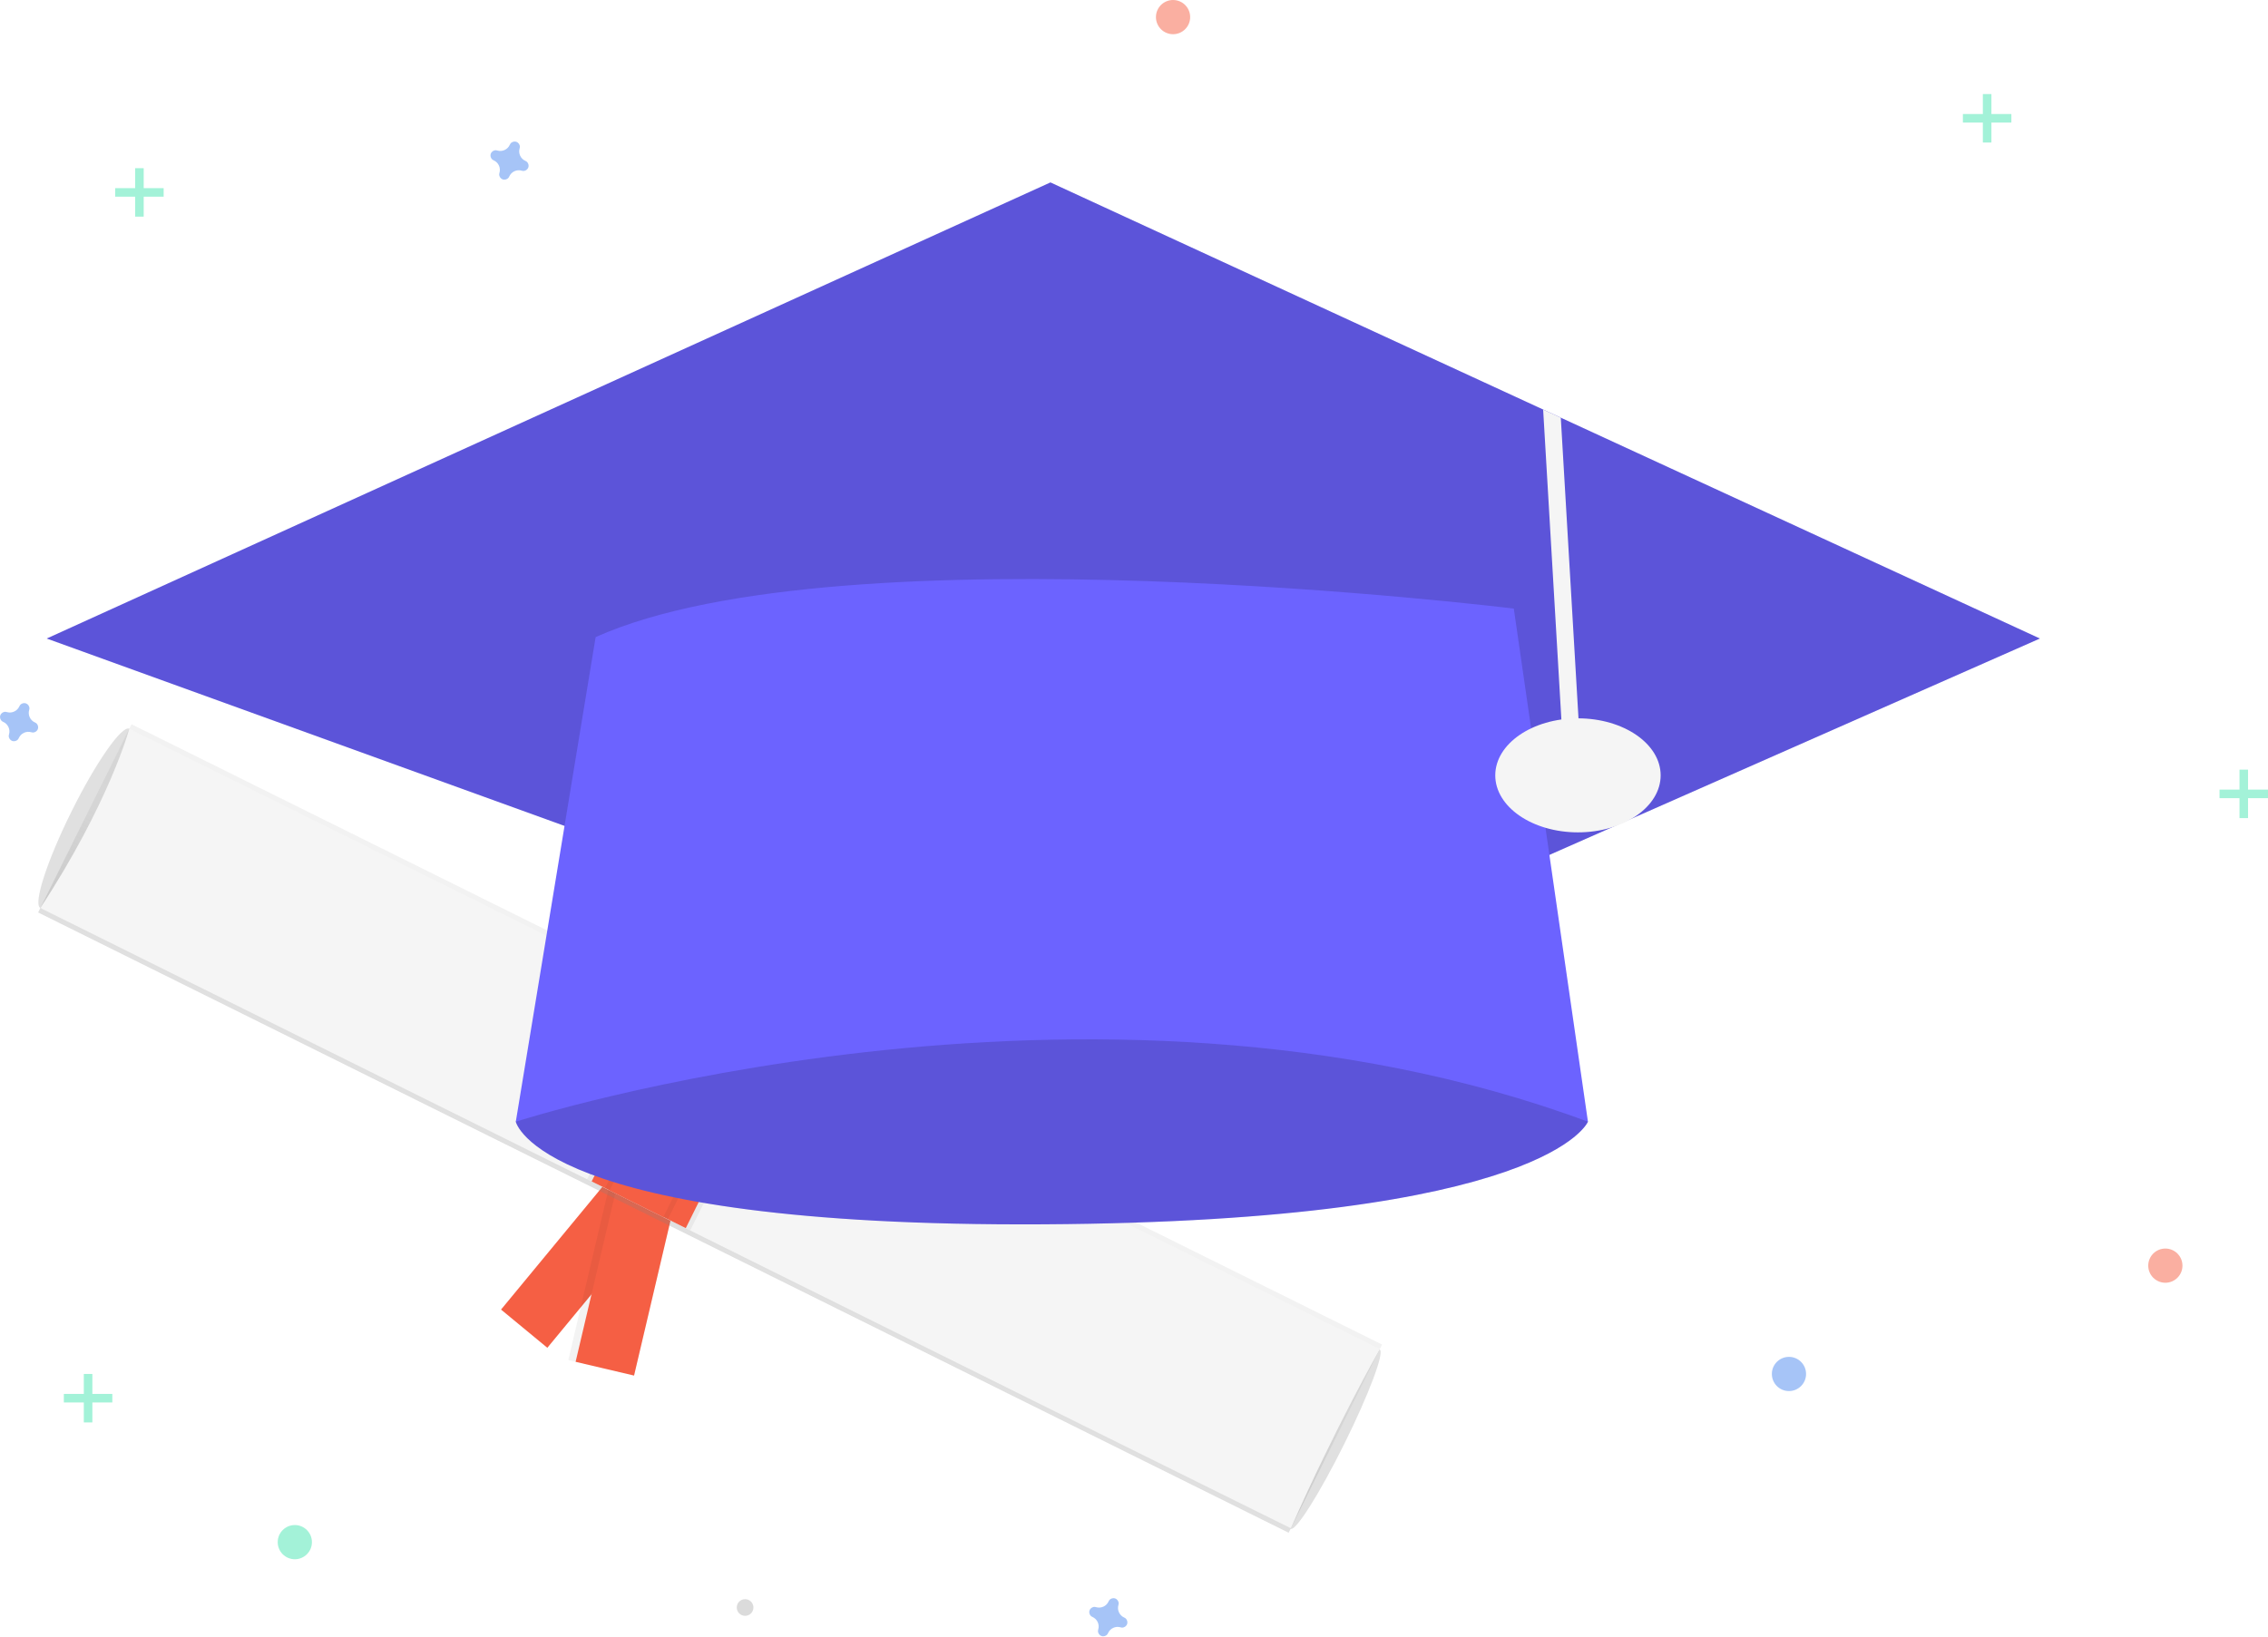
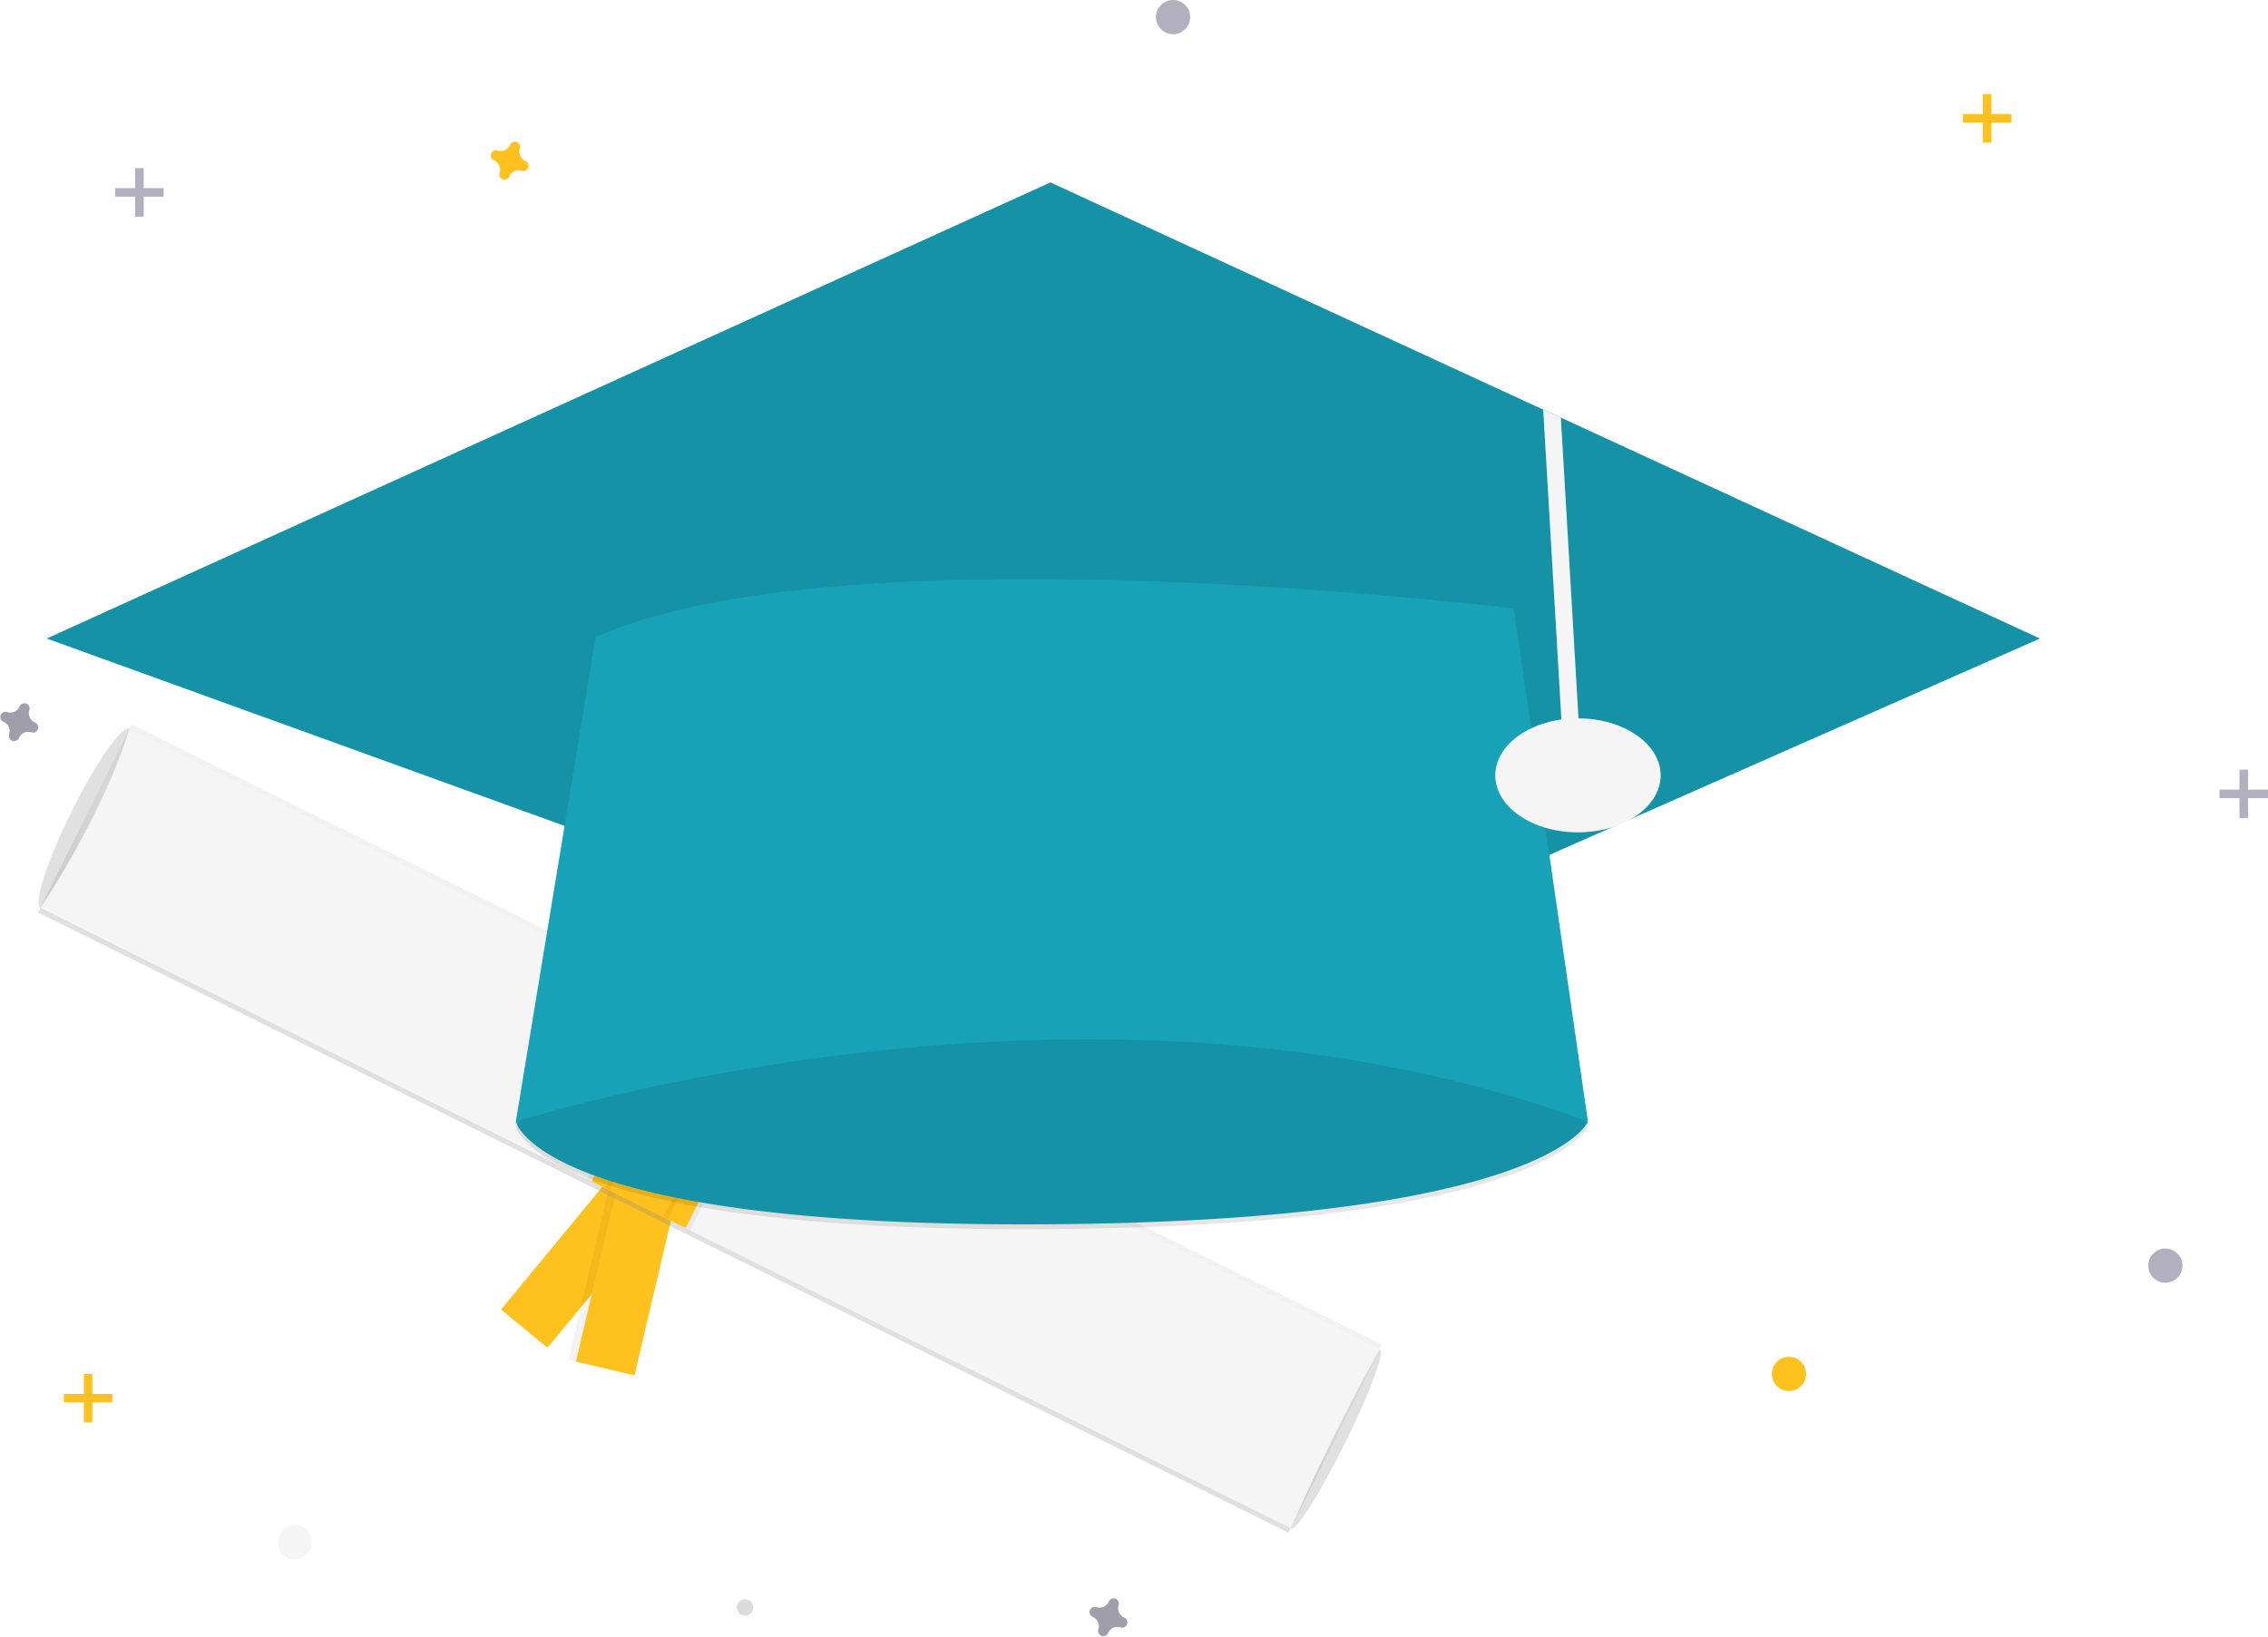
- <svg xmlns="http://www.w3.org/2000/svg" id="eb113788-f1f1-4c1f-be62-f1d0ea2e1eb6" data-name="Layer 1" width="795.394" height="574.038" viewBox="0 0 795.394 574.038">
-   <defs>
-     <linearGradient id="b2a81085-935f-40be-bb27-75940df8c338" x1="-450.79" y1="2803.047" x2="-450.79" y2="2729.348" gradientTransform="translate(3217.533 1009.658) rotate(90)" gradientUnits="userSpaceOnUse">
-       <stop offset="0" stop-color="gray" stop-opacity="0.25" />
-       <stop offset="0.535" stop-color="gray" stop-opacity="0.12" />
-       <stop offset="1" stop-color="gray" stop-opacity="0.1" />
-     </linearGradient>
-   </defs>
-   <ellipse cx="232.058" cy="450.069" rx="35.095" ry="5.264" transform="translate(-476.5567 294.9237) rotate(-63.61079)" fill="#e0e0e0" />
-   <ellipse cx="670.577" cy="667.856" rx="35.095" ry="3.577" transform="translate(-428.0369 808.7355) rotate(-63.61079)" fill="#e0e0e0" />
-   <rect x="397.953" y="566.935" width="21.057" height="70.19" transform="translate(274.5207 -285.2623) rotate(39.54732)" fill="#f55f44" />
-   <rect x="409.325" y="573.566" width="23.692" height="70.19" transform="translate(489.5496 1134.581) rotate(-166.7689)" opacity="0.05" />
-   <rect x="411.926" y="573.868" width="21.057" height="70.19" transform="translate(492.0121 1135.47) rotate(-166.7689)" fill="#f55f44" />
-   <rect x="414.486" y="314.082" width="73.699" height="489.572" transform="translate(-452.2022 551.7936) rotate(-63.61079)" fill="url(#b2a81085-935f-40be-bb27-75940df8c338)" />
-   <path d="M655.016,699.105c-8.584-4.118-444.844-220.718-438.556-217.598,24.214-36.957,31.197-62.875,31.197-62.875l438.556,217.598S670.811,663.259,655.016,699.105Z" transform="translate(-202.3028 -162.981)" fill="#f5f5f5" />
-   <rect x="421.725" y="519.094" width="40.359" height="70.19" transform="translate(90.06389 -301.6438) rotate(26.38921)" opacity="0.05" />
-   <rect x="423.48" y="519.094" width="36.849" height="70.19" transform="translate(90.06389 -301.6438) rotate(26.38921)" fill="#f55f44" />
-   <rect x="428.835" y="518.704" width="24.566" height="70.19" transform="translate(89.80867 -301.3351) rotate(26.38921)" opacity="0.05" />
-   <rect x="430.59" y="518.704" width="21.057" height="70.19" transform="translate(89.80867 -301.3351) rotate(26.38921)" fill="#f55f44" />
-   <circle cx="261.306" cy="563.925" r="2.926" fill="#dbdbdb" />
-   <g opacity="0.5">
-     <rect x="29.394" y="482" width="3" height="17" fill="#47e6b1" />
-     <rect x="231.697" y="644.981" width="3" height="17" transform="translate(684.3753 257.3028) rotate(90)" fill="#47e6b1" />
+ <svg xmlns="http://www.w3.org/2000/svg" version="1.1" id="eb113788-f1f1-4c1f-be62-f1d0ea2e1eb6" x="0px" y="0px" viewBox="0 0 795.4 574" style="enable-background:new 0 0 795.4 574;" xml:space="preserve">
+   <style type="text/css">
+ 	.st0{fill:#E0E0E0;}
+ 	.st1{fill:#FFC11D;}
+ 	.st2{opacity:5.000000e-02;enable-background:new    ;}
+ 	.st3{fill:url(#SVGID_1_);}
+ 	.st4{fill:#F5F5F5;}
+ 	.st5{fill:#DBDBDB;}
+ 	.st6{opacity:0.5;}
+ 	.st7{fill:#65617D;}
+ 	.st8{opacity:0.5;fill:#3F3D56;enable-background:new    ;}
+ 	.st9{opacity:0.5;fill:#65617D;enable-background:new    ;}
+ 	.st10{fill:#17A2B8;}
+ 	.st11{opacity:0.1;enable-background:new    ;}
+ </style>
+   <ellipse transform="matrix(0.4445 -0.8958 0.8958 0.4445 -240.5981 186.1492)" class="st0" cx="29.8" cy="287.1" rx="35.1" ry="5.3" />
+   <ellipse transform="matrix(0.4445 -0.8958 0.8958 0.4445 -192.102 699.9827)" class="st0" cx="468.3" cy="504.9" rx="35.1" ry="3.6" />
+   <rect x="171.1" y="428.5" transform="matrix(0.6367 -0.7711 0.7711 0.6367 -263.6284 318.4907)" class="st1" width="70.2" height="21.1" />
+   <rect x="183.8" y="433.8" transform="matrix(0.2289 -0.9735 0.9735 0.2289 -265.0373 556.6998)" class="st2" width="70.2" height="23.7" />
+   <rect x="185.2" y="435.4" transform="matrix(0.2289 -0.9735 0.9735 0.2289 -264.2702 558.2826)" class="st1" width="70.2" height="21.1" />
+   <linearGradient id="SVGID_1_" gradientUnits="userSpaceOnUse" x1="-473.828" y1="2718.484" x2="-473.828" y2="2644.784" gradientTransform="matrix(0.8958 0.4445 -0.4445 0.8958 1865.469 -1795.695)">
+     <stop offset="0" style="stop-color:#808080;stop-opacity:0.25" />
+     <stop offset="0.535" style="stop-color:#808080;stop-opacity:0.12" />
+     <stop offset="1" style="stop-color:#808080;stop-opacity:0.1" />
+   </linearGradient>
+   <polygon class="st3" points="13.4,320.1 46.1,254.1 484.7,471.7 451.9,537.7 " />
+   <path class="st4" d="M452.7,536.1C444.1,532,7.9,315.4,14.2,318.5c24.2-37,31.2-62.9,31.2-62.9L484,473.2  C483.9,473.2,468.5,500.3,452.7,536.1z" />
+   <rect x="204.5" y="371" transform="matrix(0.4445 -0.8958 0.8958 0.4445 -217.3443 431.9579)" class="st2" width="70.2" height="40.4" />
+   <rect x="204.5" y="372.8" transform="matrix(0.4445 -0.8958 0.8958 0.4445 -217.3443 431.9579)" class="st1" width="70.2" height="36.8" />
+   <rect x="203.7" y="378.5" transform="matrix(0.4445 -0.8958 0.8958 0.4445 -217.4473 431.0281)" class="st2" width="70.2" height="24.6" />
+   <rect x="203.7" y="380.3" transform="matrix(0.4445 -0.8958 0.8958 0.4445 -217.4423 431.0806)" class="st1" width="70.2" height="21.1" />
+   <circle class="st5" cx="261.3" cy="563.9" r="2.9" />
+   <g>
+     <rect x="29.4" y="482" class="st1" width="3" height="17" />
+     <rect x="22.4" y="489" class="st1" width="17" height="3" />
  </g>
-   <g opacity="0.5">
-     <rect x="785.394" y="270" width="3" height="17" fill="#47e6b1" />
-     <rect x="987.697" y="432.981" width="3" height="17" transform="translate(1228.375 -710.6972) rotate(90)" fill="#47e6b1" />
+   <g class="st6">
+     <rect x="785.4" y="270" class="st7" width="3" height="17" />
+     <rect x="778.4" y="277" class="st7" width="17" height="3" />
  </g>
-   <g opacity="0.5">
-     <rect x="47.394" y="59" width="3" height="17" fill="#47e6b1" />
-     <rect x="249.697" y="221.981" width="3" height="17" transform="translate(279.3753 -183.6972) rotate(90)" fill="#47e6b1" />
+   <g class="st6">
+     <rect x="47.4" y="59" class="st7" width="3" height="17" />
+     <rect x="40.4" y="66" class="st7" width="17" height="3" />
  </g>
-   <g opacity="0.5">
-     <rect x="695.394" y="33" width="3" height="17" fill="#47e6b1" />
-     <rect x="897.697" y="195.981" width="3" height="17" transform="translate(901.3753 -857.6972) rotate(90)" fill="#47e6b1" />
+   <g>
+     <rect x="695.4" y="33" class="st1" width="3" height="17" />
+     <rect x="688.4" y="40" class="st1" width="17" height="3" />
  </g>
-   <path d="M214.593,416.437a3.675,3.675,0,0,1-2.047-4.441,1.766,1.766,0,0,0,.08-.408h0a1.843,1.843,0,0,0-3.31-1.221h0a1.766,1.766,0,0,0-.204.362,3.675,3.675,0,0,1-4.441,2.047,1.766,1.766,0,0,0-.408-.08h0a1.843,1.843,0,0,0-1.221,3.31h0a1.766,1.766,0,0,0,.362.204,3.675,3.675,0,0,1,2.047,4.441,1.766,1.766,0,0,0-.08.408h0a1.843,1.843,0,0,0,3.31,1.221h0a1.766,1.766,0,0,0,.204-.362,3.675,3.675,0,0,1,4.441-2.047,1.767,1.767,0,0,0,.408.08h0a1.843,1.843,0,0,0,1.221-3.31h0A1.767,1.767,0,0,0,214.593,416.437Z" transform="translate(-202.3028 -162.981)" fill="#4d8af0" opacity="0.5" />
-   <path d="M386.593,219.437a3.675,3.675,0,0,1-2.047-4.441,1.766,1.766,0,0,0,.08-.408h0a1.843,1.843,0,0,0-3.31-1.221h0a1.766,1.766,0,0,0-.204.362,3.675,3.675,0,0,1-4.441,2.047,1.766,1.766,0,0,0-.408-.08h0a1.843,1.843,0,0,0-1.221,3.31h0a1.766,1.766,0,0,0,.362.204,3.675,3.675,0,0,1,2.047,4.441,1.766,1.766,0,0,0-.08.408h0a1.843,1.843,0,0,0,3.31,1.221h0a1.766,1.766,0,0,0,.204-.362,3.675,3.675,0,0,1,4.441-2.047,1.767,1.767,0,0,0,.408.08h0a1.843,1.843,0,0,0,1.221-3.31h0A1.767,1.767,0,0,0,386.593,219.437Z" transform="translate(-202.3028 -162.981)" fill="#4d8af0" opacity="0.5" />
-   <path d="M596.593,730.437a3.675,3.675,0,0,1-2.047-4.441,1.766,1.766,0,0,0,.08-.408h0a1.843,1.843,0,0,0-3.31-1.221h0a1.766,1.766,0,0,0-.204.362,3.675,3.675,0,0,1-4.441,2.047,1.766,1.766,0,0,0-.408-.08h0a1.843,1.843,0,0,0-1.221,3.31h0a1.766,1.766,0,0,0,.362.204,3.675,3.675,0,0,1,2.047,4.441,1.766,1.766,0,0,0-.08.408h0a1.843,1.843,0,0,0,3.31,1.221h0a1.766,1.766,0,0,0,.204-.362,3.675,3.675,0,0,1,4.441-2.047,1.767,1.767,0,0,0,.408.08h0a1.843,1.843,0,0,0,1.221-3.31h0A1.767,1.767,0,0,0,596.593,730.437Z" transform="translate(-202.3028 -162.981)" fill="#4d8af0" opacity="0.5" />
-   <circle cx="759.394" cy="444" r="6" fill="#f55f44" opacity="0.5" />
-   <circle cx="627.394" cy="482" r="6" fill="#4d8af0" opacity="0.5" />
-   <circle cx="103.394" cy="541" r="6" fill="#47e6b1" opacity="0.5" />
-   <circle cx="411.394" cy="6" r="6" fill="#f55f44" opacity="0.5" />
-   <path d="M407.197,520.481l-24,36s8,37,185,36,191-36,191-36l-33-48-101-69Z" transform="translate(-202.3028 -162.981)" fill="#6c63ff" />
-   <path d="M407.197,520.481l-24,36s8,37,185,36,191-36,191-36l-33-48-101-69Z" transform="translate(-202.3028 -162.981)" opacity="0.15" />
-   <polygon points="715.394 224 400.394 363 16.394 224 368.394 64 541.184 143.67 547.374 146.53 715.394 224" fill="#6c63ff" />
-   <polygon points="715.394 224 400.394 363 16.394 224 368.394 64 541.184 143.67 547.374 146.53 715.394 224" opacity="0.15" />
-   <polygon points="553.894 257.32 547.894 257.68 541.184 143.67 547.374 146.53 553.894 257.32" fill="#f5f5f5" />
-   <path d="M411.197,386.481l-28,170s201-65,376,0l-26-180S498.197,347.481,411.197,386.481Z" transform="translate(-202.3028 -162.981)" fill="#6c63ff" />
-   <ellipse cx="553.394" cy="272" rx="29" ry="20" fill="#f5f5f5" />
+   <path class="st8" d="M12.3,253.5c-1.7-0.7-2.6-2.7-2-4.4c0-0.1,0.1-0.3,0.1-0.4l0,0c0.1-1-0.7-1.9-1.7-2c-0.6,0-1.2,0.2-1.6,0.7l0,0  c-0.1,0.1-0.2,0.2-0.2,0.4c-0.7,1.7-2.7,2.6-4.4,2c-0.1,0-0.3-0.1-0.4-0.1l0,0c-1-0.1-1.9,0.7-2,1.7c0,0.6,0.2,1.2,0.7,1.6l0,0  c0.1,0.1,0.2,0.2,0.4,0.2c1.7,0.7,2.6,2.7,2,4.4c0,0.1-0.1,0.3-0.1,0.4l0,0c-0.1,1,0.7,1.9,1.7,2c0.6,0,1.2-0.2,1.6-0.7l0,0  c0.1-0.1,0.2-0.2,0.2-0.4c0.7-1.7,2.7-2.6,4.4-2c0.1,0,0.3,0.1,0.4,0.1l0,0c1,0.1,1.9-0.7,2-1.7c0-0.6-0.2-1.2-0.7-1.6l0,0  C12.5,253.6,12.4,253.5,12.3,253.5z" />
+   <path class="st1" d="M184.3,56.5c-1.7-0.7-2.6-2.7-2-4.4c0-0.1,0.1-0.3,0.1-0.4l0,0c0.1-1-0.7-1.9-1.7-2c-0.6,0-1.2,0.2-1.6,0.7l0,0  c-0.1,0.1-0.2,0.2-0.2,0.4c-0.7,1.7-2.7,2.6-4.4,2c-0.1,0-0.3-0.1-0.4-0.1l0,0c-1-0.1-1.9,0.7-2,1.7c0,0.6,0.2,1.2,0.7,1.6l0,0  c0.1,0.1,0.2,0.2,0.4,0.2c1.7,0.7,2.6,2.7,2,4.4c0,0.1-0.1,0.3-0.1,0.4l0,0c-0.1,1,0.7,1.9,1.7,2c0.6,0,1.2-0.2,1.6-0.7l0,0  c0.1-0.1,0.2-0.2,0.2-0.4c0.7-1.7,2.7-2.6,4.4-2c0.1,0,0.3,0.1,0.4,0.1l0,0c1,0.1,1.9-0.7,2-1.7c0-0.6-0.2-1.2-0.7-1.6l0,0  C184.5,56.6,184.4,56.5,184.3,56.5z" />
+   <path class="st8" d="M394.3,567.5c-1.7-0.7-2.6-2.7-2-4.4c0-0.1,0.1-0.3,0.1-0.4l0,0c0.1-1-0.7-1.9-1.7-2c-0.6,0-1.2,0.2-1.6,0.7  l0,0c-0.1,0.1-0.2,0.2-0.2,0.4c-0.7,1.7-2.7,2.6-4.4,2c-0.1,0-0.3-0.1-0.4-0.1l0,0c-1-0.1-1.9,0.7-2,1.7c0,0.6,0.2,1.2,0.7,1.6l0,0  c0.1,0.1,0.2,0.2,0.4,0.2c1.7,0.7,2.6,2.7,2,4.4c0,0.1-0.1,0.3-0.1,0.4l0,0c-0.1,1,0.7,1.9,1.7,2c0.6,0,1.2-0.2,1.6-0.7l0,0  c0.1-0.1,0.2-0.2,0.2-0.4c0.7-1.7,2.7-2.6,4.4-2c0.1,0,0.3,0.1,0.4,0.1l0,0c1,0.1,1.9-0.7,2-1.7c0-0.6-0.2-1.2-0.7-1.6l0,0  C394.5,567.6,394.4,567.5,394.3,567.5z" />
+   <circle class="st9" cx="759.4" cy="444" r="6" />
+   <circle class="st1" cx="627.4" cy="482" r="6" />
+   <circle class="st4" cx="103.4" cy="541" r="6" />
+   <circle class="st9" cx="411.4" cy="6" r="6" />
+   <path class="st10" d="M204.9,357.5l-24,36c0,0,8,37,185,36s191-36,191-36l-33-48l-101-69L204.9,357.5z" />
+   <path class="st11" d="M204.9,359.2l-24,36c0,0,8,37,185,36s191-36,191-36l-33-48l-101-69L204.9,359.2z" />
+   <polygon class="st10" points="715.4,224 400.4,363 16.4,224 368.4,64 541.2,143.7 547.4,146.5 " />
+   <polygon class="st11" points="715.4,224 400.4,363 16.4,224 368.4,64 541.2,143.7 547.4,146.5 " />
+   <polygon class="st4" points="553.9,257.3 547.9,257.7 541.2,143.7 547.4,146.5 " />
+   <path class="st10" d="M208.9,223.5l-28,170c0,0,201-65,376,0l-26-180C530.9,213.5,295.9,184.5,208.9,223.5z" />
+   <ellipse class="st4" cx="553.4" cy="272" rx="29" ry="20" />
</svg>
